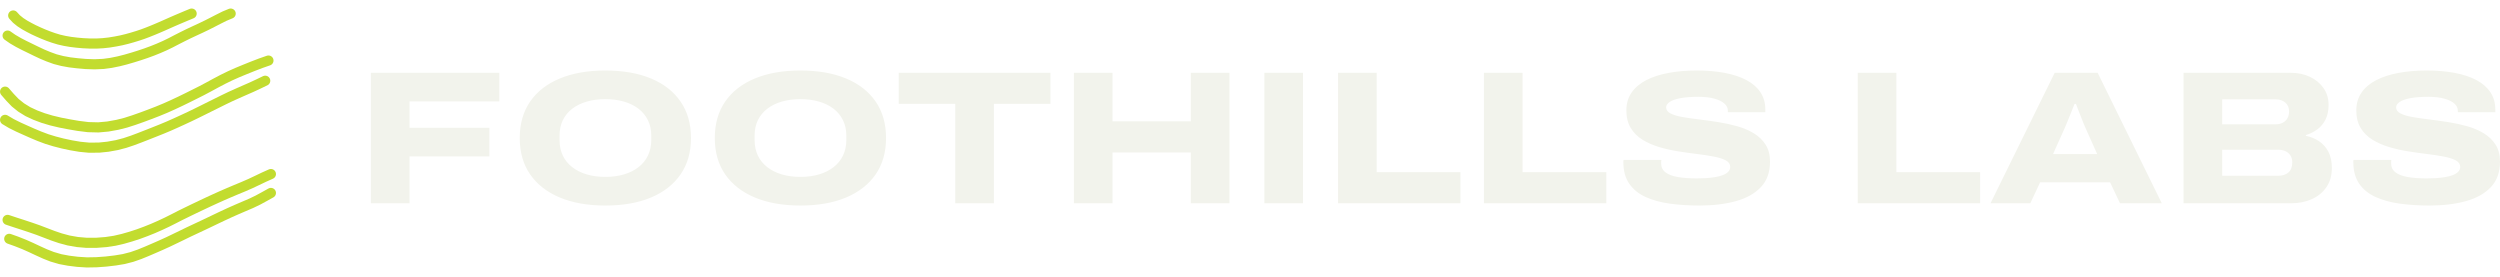
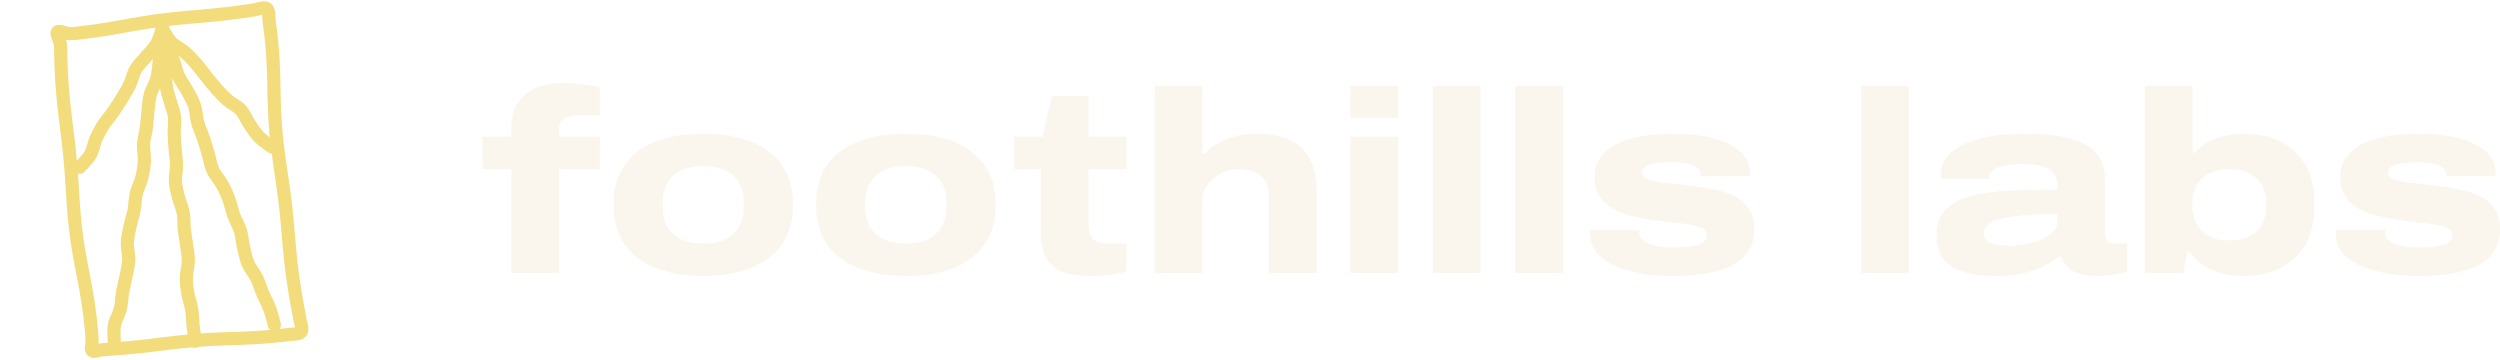
- <svg xmlns="http://www.w3.org/2000/svg" viewBox="0 0 579.71 64" width="579.71" height="64" role="img" aria-label="Foothills Labs">
+ <svg xmlns="http://www.w3.org/2000/svg" viewBox="0 0 445.66 64" width="445.66" height="64" role="img" aria-label="Foothills Labs">
  <g transform="translate(0 0)">
-     <g fill="none" stroke="#C2DC2F" stroke-width="2.35" stroke-linecap="round" stroke-linejoin="round">
-       <path d="M62.82 40.36L61.21 41.08L59.6 41.85L58.03 42.59L56.35 43.32L54.73 43.99L53.12 44.67L51.48 45.38L49.84 46.12L48.25 46.85L46.64 47.61L45.02 48.38L43.41 49.16L41.82 49.94L40.32 50.71L38.7 51.52L37.08 52.28L35.46 52.99L33.84 53.64L32.08 54.29L30.3 54.87L28.52 55.38L26.58 55.83L24.57 56.13L22.36 56.3L20.01 56.3L17.93 56.12L15.89 55.76L13.97 55.24L12.24 54.65L10.59 54.02L8.83 53.35L7.08 52.74L5.3 52.15L3.53 51.58L1.76 50.99" />
-       <path d="M1.18 27.79L2.65 28.66L4.26 29.46L5.88 30.19L7.5 30.91L9.12 31.59L10.88 32.25L12.65 32.79L14.56 33.28L16.48 33.69L18.54 34.04L20.59 34.24L22.95 34.23L25.01 34.02L27.07 33.65L28.95 33.16L30.72 32.57L32.37 31.95L34.14 31.26L35.76 30.62L37.49 29.93L39.14 29.24L40.76 28.52L42.38 27.78L43.99 27.03L45.6 26.25L47.1 25.51L48.7 24.71L50.32 23.91L51.83 23.16L53.41 22.4L55.03 21.67L56.66 20.95L58.33 20.22L59.92 19.48L61.5 18.72" />
-       <path d="M44.44 3.15L43.37 3.59L42.23 4.07L41.05 4.57L39.92 5.06L38.84 5.54L37.67 6.06L36.58 6.53L35.46 7L34.28 7.47L33.11 7.91L31.92 8.31L30.6 8.71L29.42 9.04L28.1 9.36L26.77 9.62L25.3 9.86L23.83 10.02L22.36 10.1L20.74 10.09L19.27 10.02L17.8 9.89L16.33 9.71L15 9.48L13.68 9.18L12.36 8.78L11.18 8.36L10 7.89L8.92 7.42L7.8 6.9L6.77 6.37L5.74 5.8L4.71 5.13L3.82 4.41L3.06 3.59" />
-       <path d="M62.82 44.74L61.35 45.56L59.78 46.41L58.24 47.15L56.53 47.88L54.88 48.59L53.26 49.31L51.64 50.06L50.04 50.82L48.5 51.56L46.94 52.3L45.32 53.06L43.7 53.82L42.08 54.61L40.48 55.38L38.94 56.12L37.31 56.86L35.64 57.59L33.99 58.3L32.37 58.96L30.6 59.58L28.69 60.07L26.77 60.39L24.57 60.65L22.36 60.81L20.15 60.85L17.95 60.71L15.89 60.45L13.97 60.09L12.06 59.53L10.44 58.89L8.83 58.16L7.21 57.4L5.59 56.68L3.82 55.98L2.14 55.38" />
-       <path d="M1.18 21.25L2.33 22.57L3.53 23.82L4.9 24.92L6.47 25.89L8.19 26.69L10 27.37L11.91 27.94L13.97 28.43L16.03 28.83L18.13 29.19L20.45 29.48L22.8 29.54L25.01 29.34L27.22 28.94L29.13 28.46L31.04 27.85L32.96 27.17L34.73 26.51L36.55 25.81L38.34 25.07L40.02 24.32L41.79 23.49L43.41 22.7L45.16 21.83L46.79 21.01L48.41 20.15L50.03 19.27L51.64 18.42L53.38 17.57L55.04 16.83L56.81 16.1L58.65 15.36L60.47 14.66L62.25 14.04" />
-       <path d="M53.49 3.15L52.07 3.74L50.61 4.47L49.29 5.15L47.97 5.82L46.49 6.53L45.17 7.14L43.7 7.83L42.38 8.48L41 9.18L39.58 9.92L38.26 10.56L36.78 11.21L35.31 11.8L33.84 12.34L32.29 12.86L30.75 13.34L29.13 13.81L27.51 14.22L25.74 14.58L23.98 14.82L21.92 14.91L19.86 14.84L17.95 14.67L16.18 14.46L14.42 14.14L12.8 13.72L11.22 13.15L9.83 12.57L8.38 11.89L7.05 11.24L5.59 10.53L4.26 9.84L2.94 9.07L1.76 8.25" />
+     <g fill="none" stroke="#F3DC7C" stroke-width="2.35" stroke-linecap="round" stroke-linejoin="round">
+       <path d="M 10.23 5.69 C 10.52 5.38 11.73 5.98 12.47 6 C 13.21 6.02 13.93 5.88 14.66 5.8 C 15.38 5.72 16.11 5.63 16.84 5.53 C 17.56 5.43 18.28 5.32 19.01 5.2 C 19.73 5.08 20.45 4.95 21.18 4.83 C 21.9 4.7 22.62 4.57 23.34 4.44 C 24.06 4.32 24.79 4.19 25.51 4.07 C 26.23 3.96 26.96 3.85 27.68 3.74 C 28.41 3.64 29.13 3.55 29.86 3.46 C 30.59 3.38 31.32 3.3 32.04 3.23 C 32.77 3.16 33.5 3.09 34.23 3.03 C 34.96 2.96 35.69 2.9 36.42 2.84 C 37.15 2.77 37.87 2.7 38.6 2.63 C 39.33 2.55 40.06 2.47 40.78 2.39 C 41.51 2.3 42.24 2.21 42.96 2.11 C 43.69 2.01 44.37 1.89 45.14 1.79 C 45.9 1.69 47.08 1.18 47.55 1.53 C 48.03 1.89 47.87 3.18 47.99 3.94 C 48.11 4.71 48.19 5.4 48.28 6.13 C 48.36 6.86 48.44 7.6 48.5 8.33 C 48.57 9.06 48.62 9.8 48.66 10.53 C 48.71 11.27 48.74 12.01 48.76 12.74 C 48.79 13.48 48.8 14.22 48.82 14.96 C 48.84 15.69 48.85 16.43 48.86 17.17 C 48.88 17.91 48.9 18.65 48.93 19.38 C 48.96 20.12 48.99 20.86 49.04 21.59 C 49.08 22.33 49.14 23.06 49.21 23.8 C 49.27 24.53 49.35 25.26 49.44 25.99 C 49.53 26.72 49.63 27.45 49.73 28.18 C 49.83 28.91 49.94 29.64 50.04 30.37 C 50.15 31.1 50.26 31.83 50.36 32.56 C 50.47 33.28 50.57 34.01 50.66 34.74 C 50.76 35.47 50.85 36.2 50.93 36.94 C 51.01 37.67 51.08 38.4 51.15 39.13 C 51.22 39.87 51.29 40.6 51.35 41.33 C 51.42 42.06 51.47 42.8 51.54 43.53 C 51.61 44.27 51.67 45 51.75 45.73 C 51.82 46.46 51.9 47.19 51.99 47.92 C 52.08 48.66 52.18 49.39 52.29 50.11 C 52.39 50.84 52.51 51.57 52.63 52.3 C 52.75 53.03 52.89 53.75 53.01 54.48 C 53.14 55.2 53.3 55.88 53.41 56.66 C 53.52 57.44 54.05 58.66 53.69 59.16 C 53.32 59.66 51.99 59.53 51.22 59.65 C 50.44 59.78 49.77 59.84 49.04 59.91 C 48.31 59.99 47.58 60.05 46.85 60.1 C 46.12 60.16 45.39 60.19 44.66 60.23 C 43.93 60.27 43.19 60.29 42.46 60.32 C 41.73 60.34 40.99 60.36 40.26 60.39 C 39.53 60.42 38.79 60.44 38.06 60.48 C 37.33 60.52 36.6 60.56 35.87 60.61 C 35.14 60.66 34.41 60.72 33.68 60.79 C 32.95 60.85 32.22 60.93 31.5 61.01 C 30.77 61.09 30.04 61.18 29.32 61.27 C 28.59 61.36 27.86 61.45 27.14 61.54 C 26.41 61.62 25.68 61.71 24.96 61.79 C 24.23 61.86 23.5 61.94 22.77 62.01 C 22.04 62.07 21.31 62.13 20.58 62.18 C 19.85 62.24 19.08 62.27 18.39 62.33 C 17.7 62.38 16.77 62.82 16.44 62.53 C 16.11 62.23 16.45 61.24 16.42 60.54 C 16.39 59.85 16.31 59.08 16.24 58.34 C 16.17 57.61 16.1 56.88 16.01 56.15 C 15.92 55.42 15.82 54.69 15.71 53.96 C 15.6 53.23 15.47 52.5 15.34 51.78 C 15.22 51.05 15.08 50.33 14.94 49.6 C 14.8 48.87 14.66 48.15 14.52 47.42 C 14.39 46.7 14.25 45.97 14.12 45.24 C 14 44.52 13.88 43.79 13.77 43.06 C 13.66 42.33 13.57 41.6 13.48 40.87 C 13.39 40.14 13.32 39.41 13.25 38.68 C 13.19 37.94 13.13 37.21 13.08 36.47 C 13.02 35.74 12.98 35 12.93 34.27 C 12.88 33.53 12.84 32.8 12.79 32.06 C 12.74 31.33 12.69 30.59 12.63 29.86 C 12.57 29.13 12.5 28.39 12.43 27.66 C 12.36 26.93 12.28 26.2 12.2 25.47 C 12.11 24.73 12.02 24 11.93 23.27 C 11.84 22.54 11.75 21.81 11.66 21.08 C 11.57 20.35 11.48 19.62 11.4 18.89 C 11.33 18.16 11.25 17.42 11.19 16.69 C 11.12 15.96 11.07 15.22 11.02 14.49 C 10.97 13.75 10.94 13.02 10.91 12.28 C 10.87 11.54 10.85 10.81 10.83 10.07 C 10.8 9.33 10.86 8.59 10.76 7.85 C 10.66 7.13 9.95 6 10.23 5.69 Z" />
+       <path d="M 28.79 3.74 C 28.82 4.22 28.95 5.65 29.01 6.6 C 29.06 7.56 29.03 8.52 29.12 9.48 C 29.2 10.43 29.45 11.37 29.54 12.32 C 29.62 13.27 29.48 14.25 29.61 15.2 C 29.74 16.15 30.07 17.07 30.32 18.01 C 30.57 18.95 30.99 19.86 31.11 20.81 C 31.24 21.76 31.03 22.75 31.05 23.71 C 31.07 24.67 31.15 25.62 31.22 26.57 C 31.29 27.53 31.46 28.47 31.47 29.44 C 31.48 30.4 31.21 31.39 31.27 32.34 C 31.33 33.3 31.59 34.23 31.82 35.17 C 32.05 36.11 32.5 37.02 32.67 37.97 C 32.85 38.91 32.75 39.88 32.85 40.83 C 32.95 41.79 33.14 42.73 33.26 43.68 C 33.38 44.63 33.58 45.57 33.57 46.53 C 33.56 47.49 33.22 48.49 33.21 49.46 C 33.19 50.42 33.32 51.37 33.48 52.31 C 33.65 53.26 34.02 54.18 34.17 55.13 C 34.33 56.07 34.31 57.04 34.41 57.99 C 34.52 58.94 34.73 60.36 34.79 60.83" />
+       <path d="M 28.94 5.17 C 28.76 5.62 28.37 7.06 27.89 7.88 C 27.4 8.71 26.66 9.38 26.04 10.12 C 25.42 10.87 24.68 11.54 24.19 12.36 C 23.71 13.19 23.55 14.21 23.13 15.07 C 22.72 15.94 22.2 16.75 21.71 17.57 C 21.21 18.39 20.7 19.19 20.15 19.98 C 19.6 20.77 18.93 21.48 18.42 22.29 C 17.9 23.1 17.46 23.94 17.07 24.83 C 16.69 25.71 16.58 26.76 16.1 27.59 C 15.63 28.42 14.52 29.44 14.21 29.81" />
+       <path d="M 28.94 5.17 C 29.21 5.57 29.89 6.89 30.56 7.58 C 31.23 8.27 32.21 8.66 32.94 9.29 C 33.67 9.92 34.31 10.63 34.94 11.34 C 35.57 12.06 36.13 12.85 36.74 13.59 C 37.34 14.34 37.92 15.1 38.56 15.81 C 39.2 16.53 39.86 17.23 40.58 17.86 C 41.31 18.49 42.28 18.89 42.93 19.6 C 43.57 20.31 43.91 21.29 44.46 22.1 C 45 22.9 45.51 23.73 46.18 24.41 C 46.85 25.1 48.08 25.91 48.47 26.2" />
+       <path d="M 28.94 5.17 C 28.87 5.66 28.65 7.13 28.56 8.11 C 28.46 9.1 28.47 10.1 28.37 11.09 C 28.27 12.07 28.21 13.06 27.95 14.02 C 27.69 14.99 27.06 15.89 26.8 16.85 C 26.54 17.81 26.5 18.81 26.38 19.79 C 26.27 20.77 26.23 21.77 26.1 22.75 C 25.97 23.73 25.65 24.68 25.59 25.67 C 25.53 26.67 25.79 27.71 25.74 28.7 C 25.69 29.69 25.53 30.67 25.29 31.63 C 25.05 32.6 24.53 33.52 24.3 34.49 C 24.07 35.45 24.09 36.45 23.91 37.43 C 23.72 38.4 23.39 39.35 23.19 40.32 C 22.99 41.29 22.74 42.25 22.7 43.25 C 22.66 44.24 22.99 45.3 22.95 46.29 C 22.91 47.28 22.65 48.25 22.47 49.22 C 22.28 50.19 22.02 51.15 21.85 52.13 C 21.68 53.1 21.69 54.1 21.45 55.07 C 21.21 56.03 20.59 56.94 20.41 57.91 C 20.22 58.88 20.37 60.41 20.36 60.91" />
+       <path d="M 28.94 5.17 C 29.06 5.65 29.33 7.13 29.66 8.07 C 29.99 9 30.55 9.85 30.91 10.77 C 31.27 11.69 31.42 12.69 31.83 13.59 C 32.24 14.5 32.9 15.31 33.37 16.18 C 33.85 17.06 34.37 17.92 34.68 18.86 C 34.99 19.8 34.97 20.87 35.23 21.83 C 35.49 22.79 35.94 23.67 36.25 24.61 C 36.57 25.55 36.85 26.51 37.13 27.46 C 37.41 28.41 37.53 29.42 37.94 30.32 C 38.35 31.23 39.12 31.99 39.6 32.87 C 40.08 33.74 40.48 34.65 40.83 35.58 C 41.17 36.5 41.34 37.5 41.68 38.43 C 42.02 39.36 42.57 40.21 42.86 41.15 C 43.15 42.1 43.2 43.14 43.42 44.12 C 43.65 45.09 43.83 46.08 44.22 46.99 C 44.61 47.9 45.33 48.68 45.77 49.57 C 46.21 50.47 46.47 51.43 46.85 52.34 C 47.24 53.25 47.74 54.12 48.08 55.05 C 48.43 55.98 48.77 57.43 48.91 57.91" />
    </g>
  </g>
-   <g fill="#F2F3EC" transform="translate(82.28 47.13)">
-     <path d="M3.72 0V-30.25H33.5V-23.61H12.68V-17.5H31.2V-10.86H12.68V0Z M58.07 0.53Q51.99 0.53 47.53 -1.33Q43.07 -3.2 40.65 -6.69Q38.24 -10.19 38.24 -15.12Q38.24 -20.08 40.65 -23.58Q43.07 -27.08 47.53 -28.93Q51.99 -30.78 58.07 -30.78Q64.24 -30.78 68.68 -28.93Q73.12 -27.08 75.53 -23.58Q77.95 -20.08 77.95 -15.12Q77.95 -10.19 75.53 -6.69Q73.12 -3.2 68.68 -1.33Q64.24 0.53 58.07 0.53ZM58.09 -6.11Q60.46 -6.11 62.41 -6.69Q64.37 -7.27 65.79 -8.38Q67.21 -9.48 67.97 -11.07Q68.74 -12.67 68.74 -14.65V-15.69Q68.74 -17.67 67.97 -19.24Q67.21 -20.81 65.79 -21.91Q64.37 -23 62.41 -23.57Q60.46 -24.14 58.09 -24.14Q55.72 -24.14 53.77 -23.57Q51.82 -23 50.4 -21.91Q48.98 -20.81 48.22 -19.24Q47.47 -17.67 47.47 -15.69V-14.65Q47.47 -12.67 48.22 -11.07Q48.98 -9.48 50.4 -8.38Q51.82 -7.27 53.77 -6.69Q55.72 -6.11 58.09 -6.11Z M103.31 0.53Q97.22 0.53 92.76 -1.33Q88.3 -3.2 85.88 -6.69Q83.47 -10.19 83.47 -15.12Q83.47 -20.08 85.88 -23.58Q88.3 -27.08 92.76 -28.93Q97.22 -30.78 103.31 -30.78Q109.47 -30.78 113.91 -28.93Q118.35 -27.08 120.77 -23.58Q123.18 -20.08 123.18 -15.12Q123.18 -10.19 120.77 -6.69Q118.35 -3.2 113.91 -1.33Q109.47 0.53 103.31 0.53ZM103.32 -6.11Q105.69 -6.11 107.65 -6.69Q109.6 -7.27 111.02 -8.38Q112.44 -9.48 113.2 -11.07Q113.97 -12.67 113.97 -14.65V-15.69Q113.97 -17.67 113.2 -19.24Q112.44 -20.81 111.02 -21.91Q109.6 -23 107.65 -23.57Q105.69 -24.14 103.32 -24.14Q100.96 -24.14 99 -23.57Q97.05 -23 95.63 -21.91Q94.21 -20.81 93.45 -19.24Q92.7 -17.67 92.7 -15.69V-14.65Q92.7 -12.67 93.45 -11.07Q94.21 -9.48 95.63 -8.38Q97.05 -7.27 99 -6.69Q100.96 -6.11 103.32 -6.11Z M139.23 0V-23.04H126.12V-30.25H161.3V-23.04H148.19V0Z M166.74 0V-30.25H175.7V-18.99H193.85V-30.25H202.81V0H193.85V-11.78H175.7V0Z M210.91 0V-30.25H219.87V0Z M227.99 0V-30.25H236.95V-7.21H256.37V0Z M261.82 0V-30.25H270.78V-7.21H290.2V0Z M311.81 0.53Q308.11 0.53 304.91 0.09Q301.7 -0.36 299.29 -1.46Q296.88 -2.56 295.52 -4.53Q294.15 -6.5 294.15 -9.54Q294.15 -9.63 294.15 -9.77Q294.15 -9.92 294.2 -10.05H302.97Q302.93 -9.88 302.92 -9.68Q302.91 -9.49 302.91 -9.27Q302.91 -7.93 303.93 -7.16Q304.95 -6.39 306.82 -6.07Q308.68 -5.76 311.15 -5.76Q312.19 -5.76 313.27 -5.82Q314.35 -5.89 315.36 -6.05Q316.37 -6.21 317.17 -6.51Q317.98 -6.81 318.45 -7.28Q318.93 -7.76 318.93 -8.43Q318.93 -9.38 317.92 -9.93Q316.91 -10.48 315.19 -10.81Q313.46 -11.15 311.32 -11.41Q309.18 -11.67 306.89 -12.03Q304.59 -12.39 302.45 -13.03Q300.31 -13.67 298.59 -14.73Q296.87 -15.79 295.86 -17.45Q294.85 -19.12 294.85 -21.52Q294.85 -23.92 296.06 -25.67Q297.28 -27.42 299.47 -28.55Q301.67 -29.68 304.66 -30.23Q307.65 -30.78 311.17 -30.78Q314.76 -30.78 317.69 -30.22Q320.61 -29.67 322.71 -28.55Q324.81 -27.43 325.94 -25.73Q327.07 -24.02 327.07 -21.73V-21.12H318.38V-21.48Q318.38 -22.4 317.59 -23.11Q316.79 -23.83 315.28 -24.25Q313.76 -24.68 311.59 -24.68Q309 -24.68 307.33 -24.36Q305.66 -24.03 304.87 -23.47Q304.07 -22.91 304.07 -22.24Q304.07 -21.35 305.08 -20.83Q306.09 -20.31 307.82 -20Q309.54 -19.7 311.68 -19.44Q313.82 -19.18 316.12 -18.82Q318.41 -18.46 320.55 -17.86Q322.69 -17.25 324.42 -16.21Q326.14 -15.16 327.15 -13.56Q328.16 -11.97 328.16 -9.63Q328.16 -5.99 326.05 -3.75Q323.94 -1.51 320.25 -0.49Q316.56 0.53 311.81 0.53Z M348.5 0V-30.25H357.46V-7.21H376.88V0Z M379.29 0 394.17 -30.25H404.13L419 0H409.31L407.02 -4.85H390.79L388.52 0ZM393.79 -11.41H404.02L401.27 -17.56Q401.1 -17.97 400.78 -18.72Q400.47 -19.48 400.14 -20.34Q399.81 -21.19 399.52 -21.93Q399.24 -22.67 399.1 -23.03H398.77Q398.45 -22.22 398.03 -21.17Q397.61 -20.12 397.21 -19.14Q396.82 -18.15 396.54 -17.54Z M424.05 0V-30.25H448.92Q451.38 -30.25 453.37 -29.31Q455.36 -28.36 456.52 -26.69Q457.68 -25.02 457.68 -22.8Q457.68 -20.82 456.97 -19.41Q456.26 -18 455.07 -17.13Q453.88 -16.25 452.42 -15.82V-15.64Q454.12 -15.29 455.49 -14.37Q456.85 -13.45 457.65 -11.92Q458.44 -10.39 458.44 -8.17Q458.44 -5.57 457.19 -3.75Q455.94 -1.92 453.81 -0.96Q451.68 0 449.06 0ZM433.01 -6.38H446.07Q447.48 -6.38 448.37 -7.14Q449.26 -7.91 449.26 -9.5Q449.26 -10.34 448.88 -11Q448.49 -11.67 447.75 -12.04Q447.01 -12.41 445.95 -12.41H433.01ZM433.01 -18.3H445.33Q446.35 -18.3 447.05 -18.67Q447.76 -19.04 448.14 -19.71Q448.52 -20.38 448.52 -21.3Q448.52 -22.59 447.65 -23.34Q446.78 -24.09 445.45 -24.09H433.01Z M481.08 0.53Q477.38 0.53 474.17 0.09Q470.97 -0.36 468.56 -1.46Q466.14 -2.56 464.78 -4.53Q463.42 -6.5 463.42 -9.54Q463.42 -9.63 463.42 -9.77Q463.42 -9.92 463.47 -10.05H472.24Q472.2 -9.88 472.19 -9.68Q472.18 -9.49 472.18 -9.27Q472.18 -7.93 473.2 -7.16Q474.22 -6.39 476.08 -6.07Q477.95 -5.76 480.42 -5.76Q481.46 -5.76 482.54 -5.82Q483.62 -5.89 484.63 -6.05Q485.64 -6.21 486.44 -6.51Q487.24 -6.81 487.72 -7.28Q488.2 -7.76 488.2 -8.43Q488.2 -9.38 487.19 -9.93Q486.18 -10.48 484.46 -10.81Q482.73 -11.15 480.59 -11.41Q478.45 -11.67 476.16 -12.03Q473.86 -12.39 471.72 -13.03Q469.58 -13.67 467.86 -14.73Q466.13 -15.79 465.12 -17.45Q464.11 -19.12 464.11 -21.52Q464.11 -23.92 465.33 -25.67Q466.54 -27.42 468.74 -28.55Q470.93 -29.68 473.92 -30.23Q476.91 -30.78 480.44 -30.78Q484.03 -30.78 486.96 -30.22Q489.88 -29.67 491.98 -28.55Q494.08 -27.43 495.21 -25.73Q496.34 -24.02 496.34 -21.73V-21.12H487.65V-21.48Q487.65 -22.4 486.85 -23.11Q486.06 -23.83 484.54 -24.25Q483.03 -24.68 480.86 -24.68Q478.26 -24.68 476.6 -24.36Q474.93 -24.03 474.13 -23.47Q473.34 -22.91 473.34 -22.24Q473.34 -21.35 474.35 -20.83Q475.36 -20.31 477.09 -20Q478.81 -19.7 480.95 -19.44Q483.09 -19.18 485.38 -18.82Q487.68 -18.46 489.82 -17.86Q491.96 -17.25 493.68 -16.21Q495.41 -15.16 496.42 -13.56Q497.43 -11.97 497.43 -9.63Q497.43 -5.99 495.32 -3.75Q493.21 -1.51 489.52 -0.49Q485.83 0.53 481.08 0.53Z" />
+   <g fill="#FAF6ED" transform="translate(85.51 48.65)">
+     <path d="M5.64 0V-18.5H0.49V-24.27H5.64V-25.58Q5.64 -28.43 6.77 -30.26Q7.91 -32.09 10.01 -32.97Q12.11 -33.86 14.93 -33.86Q15.92 -33.86 17.1 -33.76Q18.28 -33.65 19.41 -33.48Q20.54 -33.3 21.43 -33.05V-28.09H18.4Q15.98 -28.09 15.06 -27.53Q14.13 -26.97 14.13 -25.57V-24.27H21.43V-18.5H14.13V0Z M39.85 0.55Q35.01 0.55 31.41 -0.86Q27.81 -2.28 25.83 -5.09Q23.85 -7.91 23.85 -12.14Q23.85 -16.4 25.83 -19.22Q27.81 -22.04 31.41 -23.43Q35.01 -24.82 39.85 -24.82Q44.7 -24.82 48.3 -23.43Q51.89 -22.04 53.88 -19.22Q55.86 -16.4 55.86 -12.14Q55.86 -7.91 53.88 -5.09Q51.89 -2.28 48.3 -0.86Q44.7 0.55 39.85 0.55ZM39.85 -5.22Q42.25 -5.22 43.87 -6.03Q45.48 -6.85 46.28 -8.3Q47.08 -9.76 47.08 -11.68V-12.6Q47.08 -14.55 46.28 -15.99Q45.48 -17.44 43.87 -18.24Q42.25 -19.05 39.85 -19.05Q37.45 -19.05 35.84 -18.24Q34.23 -17.44 33.43 -15.99Q32.62 -14.55 32.62 -12.6V-11.68Q32.62 -9.76 33.43 -8.3Q34.23 -6.85 35.84 -6.03Q37.45 -5.22 39.85 -5.22Z M75.96 0.55Q71.12 0.55 67.52 -0.86Q63.92 -2.28 61.94 -5.09Q59.96 -7.91 59.96 -12.14Q59.96 -16.4 61.94 -19.22Q63.92 -22.04 67.52 -23.43Q71.12 -24.82 75.96 -24.82Q80.81 -24.82 84.41 -23.43Q88 -22.04 89.99 -19.22Q91.97 -16.4 91.97 -12.14Q91.97 -7.91 89.99 -5.09Q88 -2.28 84.41 -0.86Q80.81 0.55 75.96 0.55ZM75.96 -5.22Q78.36 -5.22 79.98 -6.03Q81.59 -6.85 82.39 -8.3Q83.19 -9.76 83.19 -11.68V-12.6Q83.19 -14.55 82.39 -15.99Q81.59 -17.44 79.98 -18.24Q78.36 -19.05 75.96 -19.05Q73.56 -19.05 71.95 -18.24Q70.34 -17.44 69.54 -15.99Q68.73 -14.55 68.73 -12.6V-11.68Q68.73 -9.76 69.54 -8.3Q70.34 -6.85 71.95 -6.03Q73.56 -5.22 75.96 -5.22Z M109.24 0.55Q106.22 0.55 104.17 -0.13Q102.11 -0.82 101.07 -2.52Q100.02 -4.22 100.02 -7.26V-18.5H95.27V-24.27H100.33L102.02 -31.5H108.52V-24.27H115.3V-18.5H108.52V-8.82Q108.52 -7.07 109.25 -6.14Q109.98 -5.22 112.27 -5.22H115.3V-0.28Q114.65 -0.05 113.53 0.15Q112.4 0.34 111.24 0.45Q110.07 0.55 109.24 0.55Z M120.34 0V-33.33H128.83V-21.21H129.18Q130.44 -22.55 131.98 -23.34Q133.51 -24.13 135.21 -24.47Q136.91 -24.82 138.59 -24.82Q142.12 -24.82 144.47 -23.7Q146.82 -22.58 148.01 -20.32Q149.2 -18.05 149.2 -14.65V0H140.7V-13.47Q140.7 -14.71 140.35 -15.66Q140 -16.62 139.34 -17.24Q138.67 -17.86 137.69 -18.17Q136.71 -18.48 135.43 -18.48Q133.61 -18.48 132.11 -17.74Q130.62 -17 129.73 -15.69Q128.83 -14.38 128.83 -12.66V0Z M155.25 -27.62V-33.33H163.75V-27.62ZM155.25 0V-24.27H163.75V0Z M169.93 0V-33.33H178.42V0Z M184.6 0V-33.33H193.1V0Z M212.53 0.55Q209.81 0.55 207.21 0.12Q204.61 -0.32 202.53 -1.21Q200.44 -2.09 199.19 -3.52Q197.95 -4.95 197.95 -6.96Q197.95 -7.14 197.96 -7.31Q197.97 -7.48 198.02 -7.66H206.75Q206.73 -7.54 206.72 -7.42Q206.71 -7.29 206.71 -7.2Q206.73 -6.25 207.55 -5.66Q208.36 -5.07 209.69 -4.8Q211.01 -4.52 212.55 -4.52Q213.87 -4.52 215.32 -4.67Q216.76 -4.81 217.75 -5.27Q218.74 -5.74 218.74 -6.74Q218.74 -7.76 217.43 -8.19Q216.13 -8.62 213.92 -8.85Q211.72 -9.09 208.98 -9.45Q206.92 -9.75 205.08 -10.24Q203.25 -10.74 201.82 -11.57Q200.39 -12.4 199.57 -13.71Q198.75 -15.03 198.75 -16.94Q198.75 -19.15 199.83 -20.65Q200.91 -22.15 202.84 -23.07Q204.77 -23.99 207.35 -24.41Q209.93 -24.82 212.92 -24.82Q215.54 -24.82 217.96 -24.42Q220.38 -24.02 222.28 -23.17Q224.19 -22.32 225.31 -21.01Q226.42 -19.7 226.42 -17.89Q226.42 -17.73 226.42 -17.55Q226.42 -17.36 226.38 -17.23H217.69V-17.51Q217.69 -18.3 216.98 -18.78Q216.26 -19.27 215.16 -19.51Q214.06 -19.74 212.83 -19.74Q212.35 -19.74 211.42 -19.71Q210.49 -19.68 209.52 -19.51Q208.56 -19.34 207.89 -18.96Q207.22 -18.59 207.22 -17.89Q207.22 -17.02 208.36 -16.63Q209.49 -16.24 211.34 -16.05Q213.19 -15.86 215.36 -15.61Q217.58 -15.36 219.71 -14.96Q221.84 -14.56 223.53 -13.74Q225.22 -12.92 226.21 -11.5Q227.21 -10.08 227.21 -7.8Q227.21 -5.42 226.11 -3.8Q225.02 -2.19 223.04 -1.23Q221.07 -0.28 218.38 0.14Q215.7 0.55 212.53 0.55Z M246.29 0V-33.33H254.78V0Z M270.39 0.55Q268.13 0.55 266.18 0.22Q264.23 -0.11 262.77 -0.92Q261.32 -1.72 260.51 -3.12Q259.71 -4.51 259.71 -6.65Q259.71 -9.57 261.28 -11.24Q262.85 -12.91 265.74 -13.68Q268.64 -14.46 272.57 -14.66Q276.5 -14.87 281.23 -14.87V-15.61Q281.23 -17 280.53 -17.83Q279.84 -18.67 278.47 -19.03Q277.11 -19.4 275.06 -19.4Q273.59 -19.4 272.23 -19.18Q270.86 -18.97 269.99 -18.48Q269.11 -17.99 269.11 -17.14V-16.79H260.52Q260.47 -16.97 260.46 -17.12Q260.45 -17.26 260.45 -17.47Q260.45 -19.63 262.15 -21.29Q263.85 -22.95 267.21 -23.88Q270.57 -24.82 275.52 -24.82Q280.09 -24.82 283.27 -24.02Q286.44 -23.23 288.08 -21.46Q289.73 -19.69 289.73 -16.71V-7.01Q289.73 -6.21 290.08 -5.72Q290.44 -5.22 291.24 -5.22H293.69V-0.3Q293.03 -0.05 291.61 0.25Q290.19 0.55 288.57 0.55Q286.29 0.55 284.93 0.08Q283.56 -0.39 282.89 -1.18Q282.22 -1.98 281.94 -2.94H281.57Q280.26 -1.87 278.55 -1.07Q276.85 -0.27 274.8 0.14Q272.76 0.55 270.39 0.55ZM272.78 -4.84Q273.82 -4.84 275.24 -5.08Q276.66 -5.31 278.04 -5.82Q279.42 -6.33 280.32 -7.14Q281.23 -7.94 281.23 -9.11V-10.5Q276.7 -10.5 273.8 -10.13Q270.89 -9.76 269.51 -9.01Q268.13 -8.26 268.13 -7.04Q268.13 -6.1 268.81 -5.63Q269.49 -5.16 270.57 -5Q271.64 -4.84 272.78 -4.84Z M314.34 0.55Q311.54 0.55 309.07 -0.41Q306.59 -1.38 304.79 -3.79H304.4L303.72 0H296.84V-33.33H305.34V-21.41H305.71Q306.75 -22.61 308.2 -23.36Q309.65 -24.12 311.3 -24.47Q312.94 -24.82 314.53 -24.82Q318.14 -24.82 320.97 -23.45Q323.8 -22.08 325.44 -19.28Q327.08 -16.47 327.08 -12.12Q327.08 -7.82 325.43 -5Q323.77 -2.18 320.9 -0.82Q318.03 0.55 314.34 0.55ZM311.88 -5.78Q314.05 -5.78 315.51 -6.53Q316.98 -7.27 317.71 -8.62Q318.45 -9.97 318.45 -11.75V-12.52Q318.45 -14.3 317.71 -15.62Q316.98 -16.95 315.53 -17.72Q314.09 -18.48 311.92 -18.48Q310.27 -18.48 309.04 -18.03Q307.8 -17.57 306.96 -16.76Q306.12 -15.95 305.71 -14.81Q305.29 -13.68 305.29 -12.28V-11.96Q305.29 -10.14 306.02 -8.74Q306.76 -7.34 308.23 -6.56Q309.71 -5.78 311.88 -5.78Z M345.47 0.55Q342.75 0.55 340.15 0.12Q337.55 -0.32 335.47 -1.21Q333.38 -2.09 332.13 -3.52Q330.89 -4.95 330.89 -6.96Q330.89 -7.14 330.9 -7.31Q330.91 -7.48 330.96 -7.66H339.69Q339.67 -7.54 339.66 -7.42Q339.65 -7.29 339.65 -7.2Q339.67 -6.25 340.49 -5.66Q341.3 -5.07 342.63 -4.8Q343.95 -4.52 345.49 -4.52Q346.81 -4.52 348.26 -4.67Q349.7 -4.81 350.69 -5.27Q351.68 -5.74 351.68 -6.74Q351.68 -7.76 350.37 -8.19Q349.07 -8.62 346.86 -8.85Q344.66 -9.09 341.92 -9.45Q339.86 -9.75 338.02 -10.24Q336.19 -10.74 334.76 -11.57Q333.33 -12.4 332.51 -13.71Q331.69 -15.03 331.69 -16.94Q331.69 -19.15 332.77 -20.65Q333.85 -22.15 335.78 -23.07Q337.71 -23.99 340.29 -24.41Q342.87 -24.82 345.86 -24.82Q348.48 -24.82 350.9 -24.42Q353.32 -24.02 355.22 -23.17Q357.13 -22.32 358.25 -21.01Q359.36 -19.7 359.36 -17.89Q359.36 -17.73 359.36 -17.55Q359.36 -17.36 359.32 -17.23H350.63V-17.51Q350.63 -18.3 349.92 -18.78Q349.2 -19.27 348.1 -19.51Q347 -19.74 345.77 -19.74Q345.29 -19.74 344.36 -19.71Q343.43 -19.68 342.46 -19.51Q341.5 -19.34 340.83 -18.96Q340.16 -18.59 340.16 -17.89Q340.16 -17.02 341.3 -16.63Q342.43 -16.24 344.28 -16.05Q346.13 -15.86 348.3 -15.61Q350.52 -15.36 352.65 -14.96Q354.78 -14.56 356.47 -13.74Q358.16 -12.92 359.15 -11.5Q360.15 -10.08 360.15 -7.8Q360.15 -5.42 359.05 -3.8Q357.96 -2.19 355.98 -1.23Q354.01 -0.28 351.32 0.14Q348.64 0.55 345.47 0.55Z" />
  </g>
</svg>
